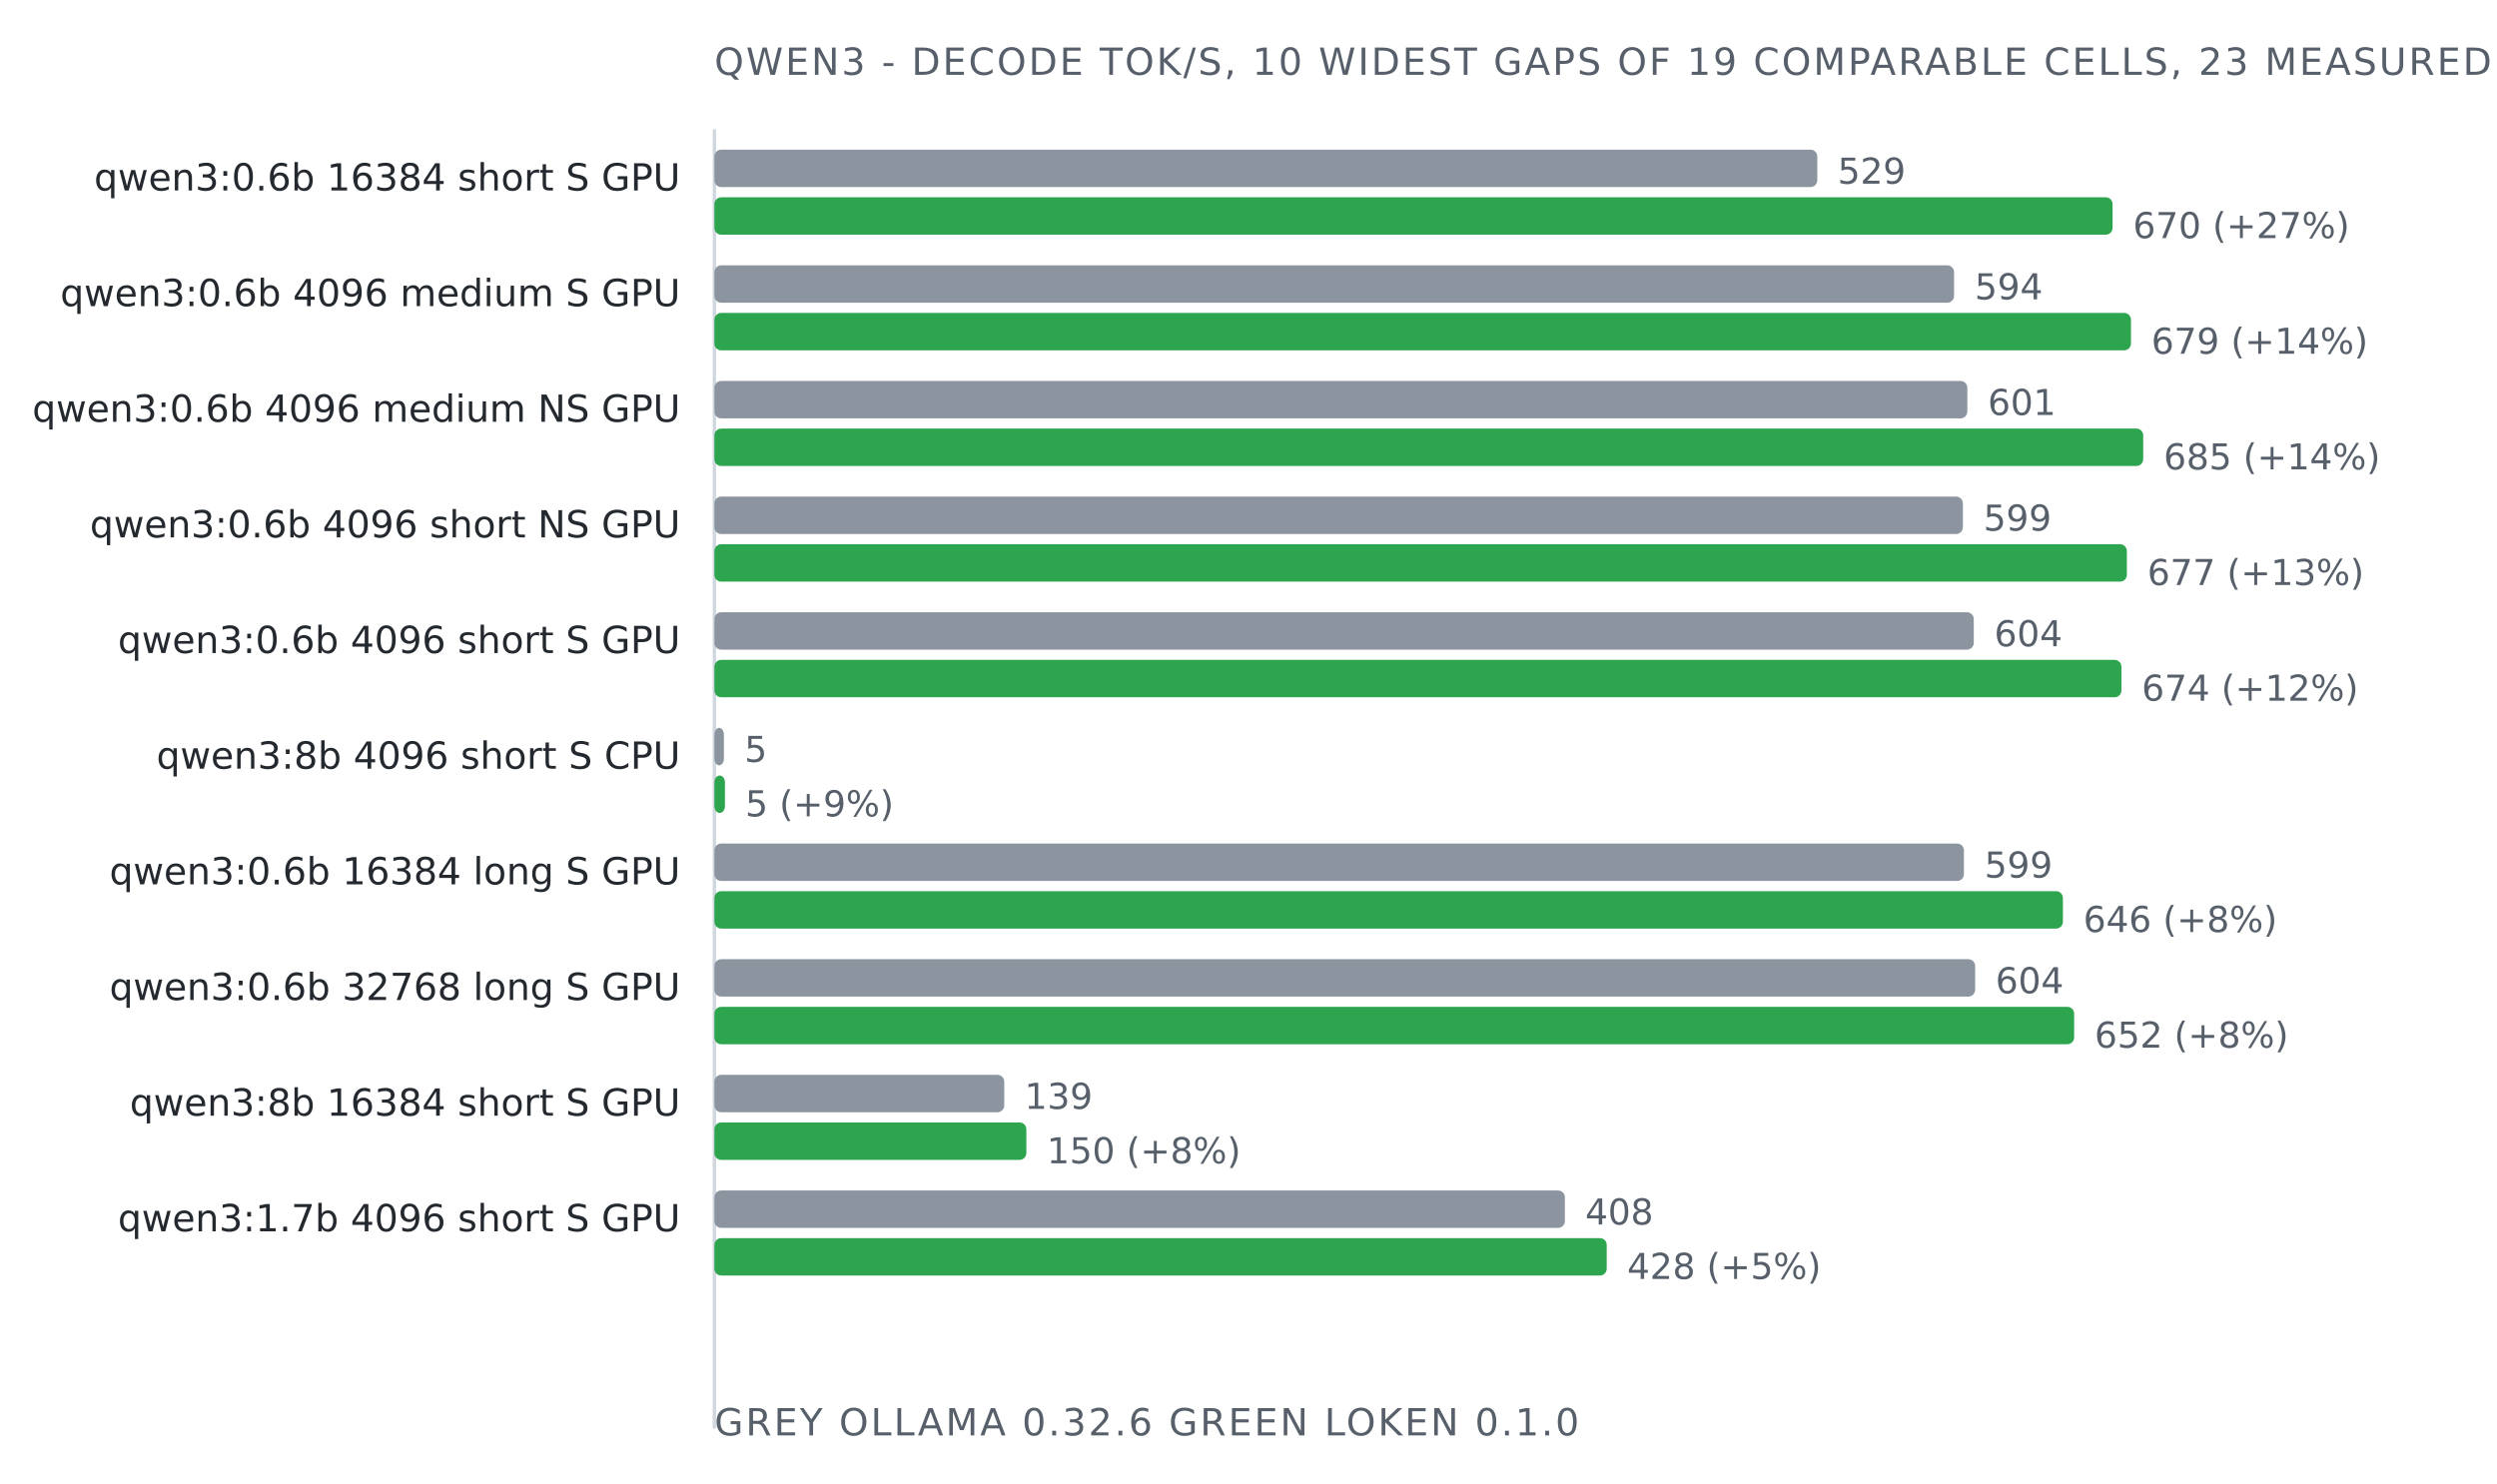
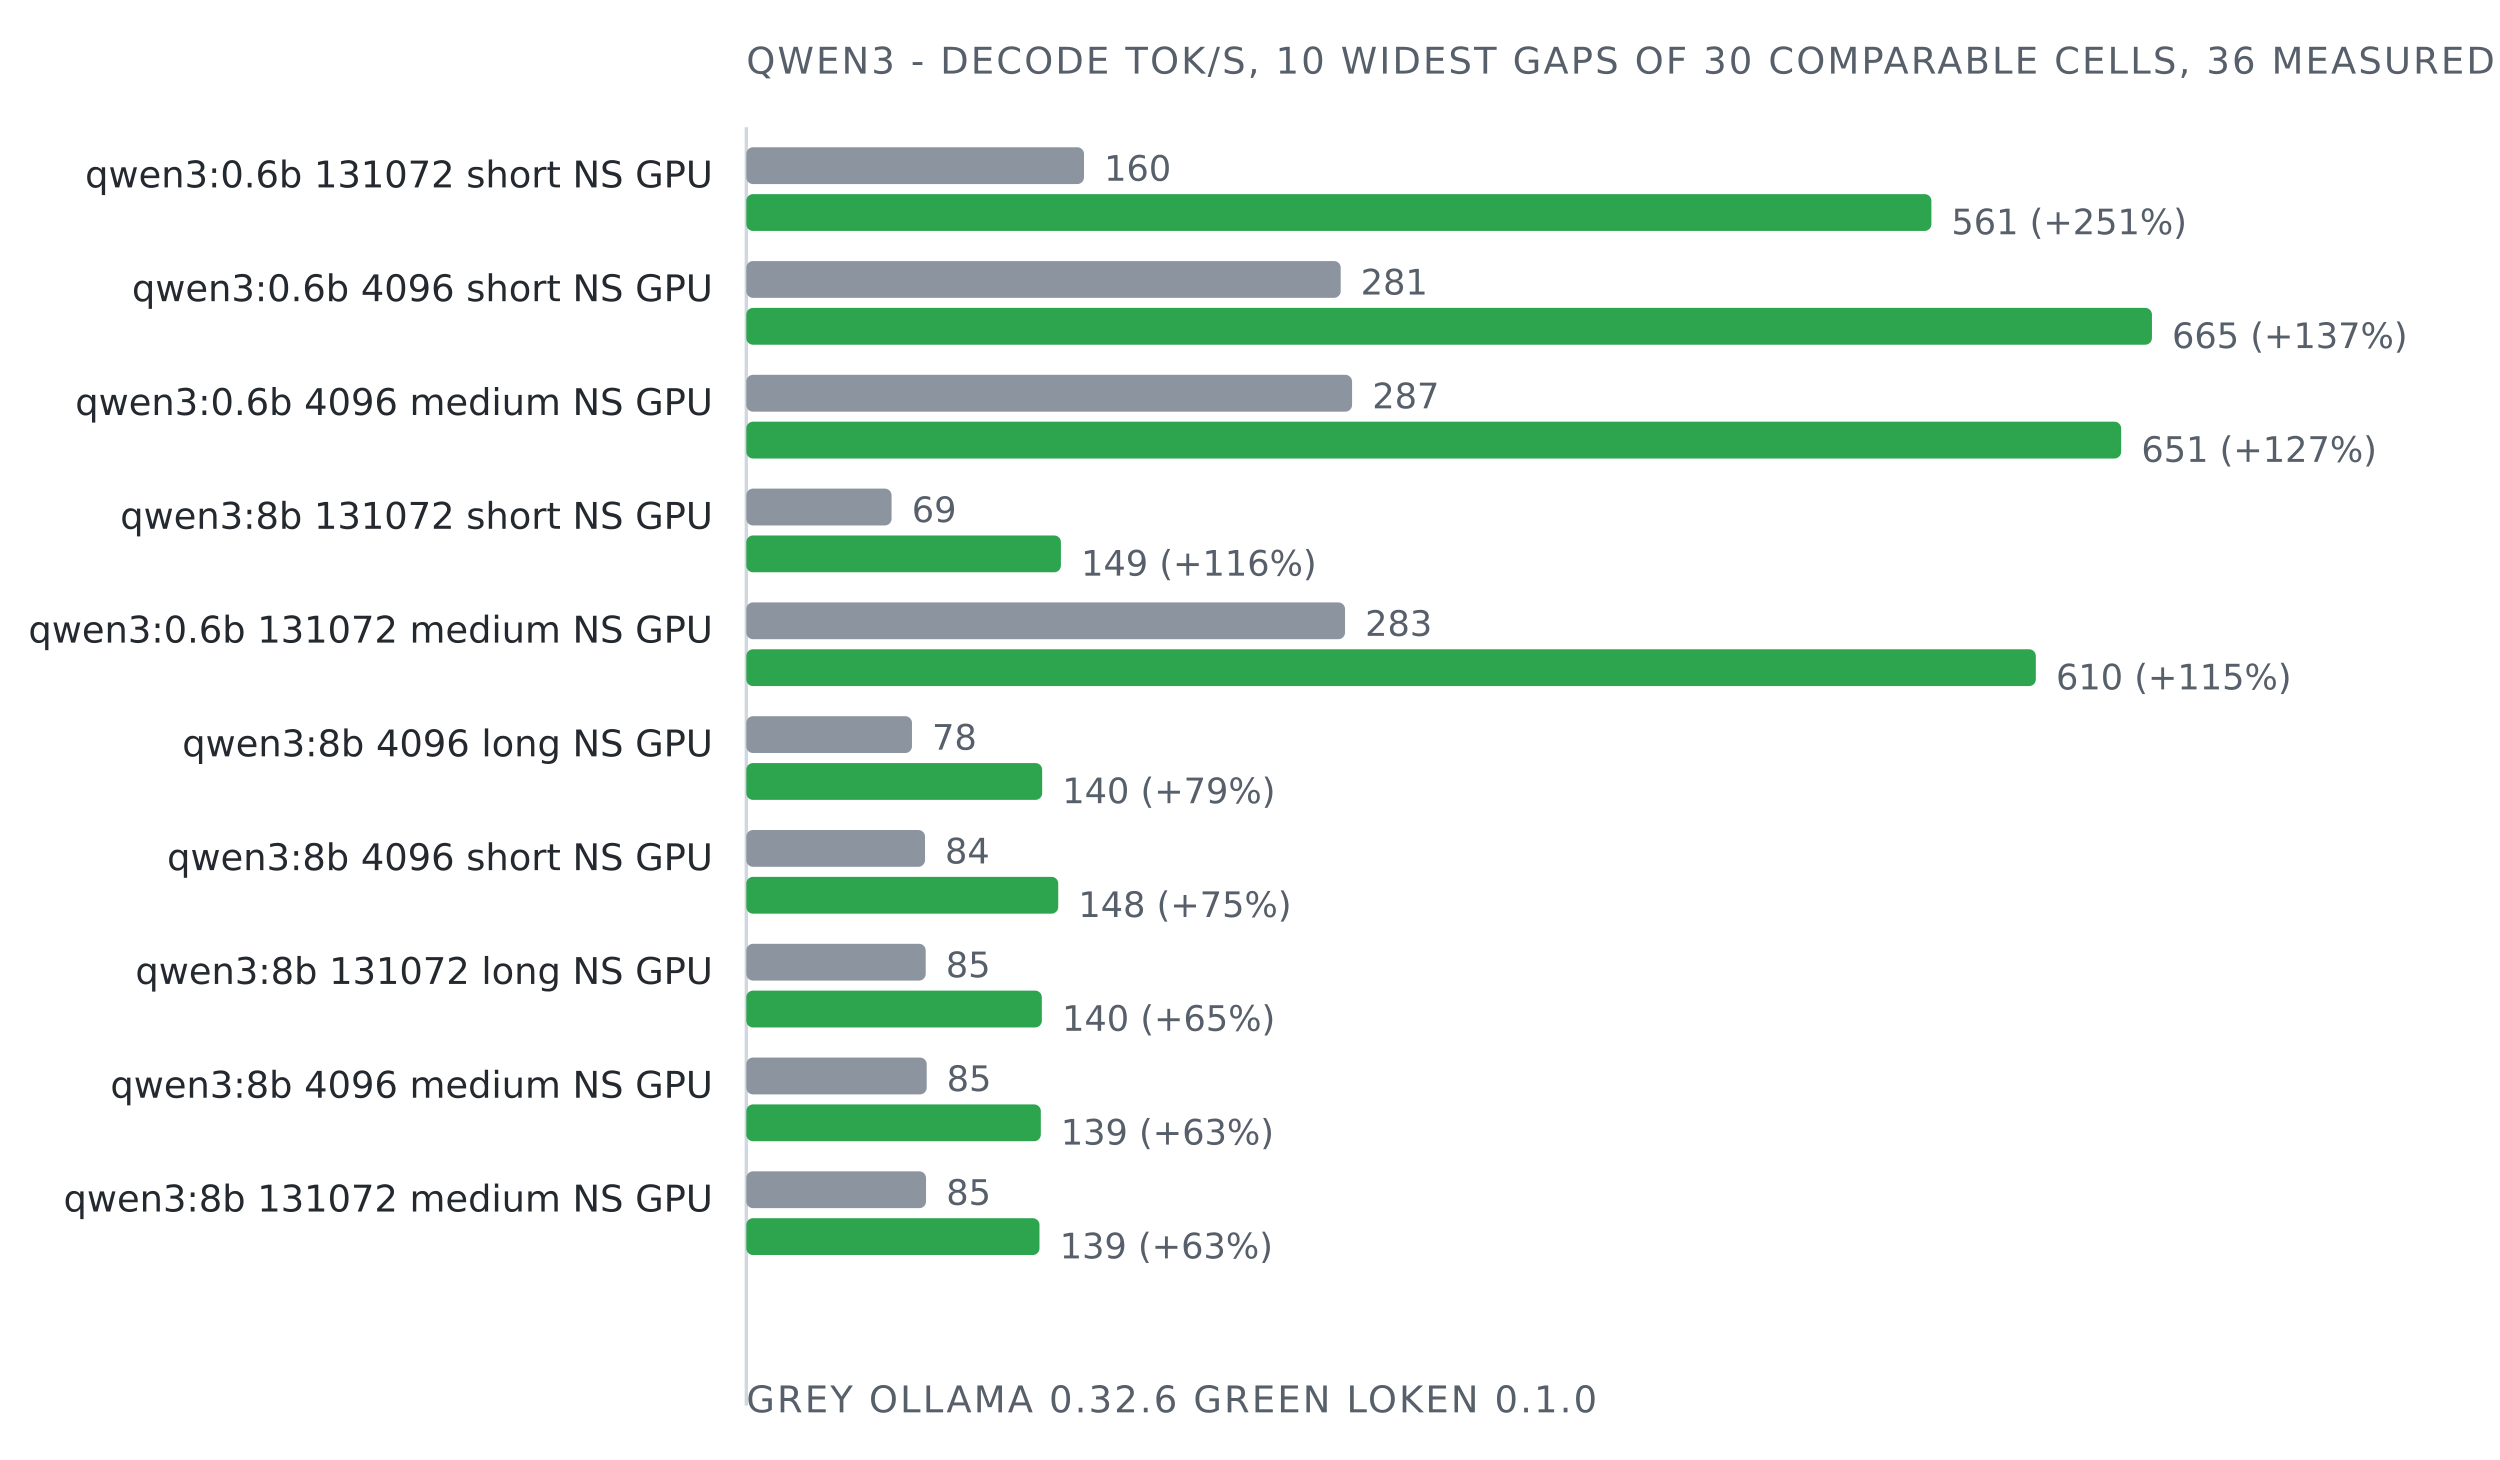
- <svg xmlns="http://www.w3.org/2000/svg" width="734" height="436" viewBox="0 0 734 436" font-family="DejaVu Sans, Liberation Sans, Helvetica, Arial, sans-serif">
+ <svg xmlns="http://www.w3.org/2000/svg" width="747" height="436" viewBox="0 0 747 436" font-family="DejaVu Sans, Liberation Sans, Helvetica, Arial, sans-serif">
  <style>.t{fill:#57606a;font-size:10.5px}.m{fill:#24292f;font-size:11px}.h{fill:#57606a;font-size:11px;letter-spacing:.06em}.o{fill:#8c959f}.l{fill:#2da44e}.ax{stroke:#d0d7de;stroke-width:1}@media (prefers-color-scheme:dark){.t,.h{fill:#8b949e}.m{fill:#e6edf3}.o{fill:#6e7681}.l{fill:#3fb950}.ax{stroke:#30363d}}</style>
-   <text class="h" x="210" y="22">QWEN3 - DECODE TOK/S, 10 WIDEST GAPS OF 19 COMPARABLE CELLS, 23 MEASURED</text>
-   <line class="ax" x1="210" y1="38" x2="210" y2="420" />
-   <text class="m" x="200" y="56" text-anchor="end">qwen3:0.6b 16384 short S GPU</text>
-   <rect class="o" x="210" y="44" width="324.2" height="11" rx="2" />
-   <rect class="l" x="210" y="58" width="411.0" height="11" rx="2" />
-   <text class="t" x="540.166" y="54">529</text>
-   <text class="t" x="626.987" y="70">670  (+27%)</text>
-   <text class="m" x="200" y="90" text-anchor="end">qwen3:0.6b 4096 medium S GPU</text>
-   <rect class="o" x="210" y="78" width="364.4" height="11" rx="2" />
-   <rect class="l" x="210" y="92" width="416.4" height="11" rx="2" />
-   <text class="t" x="580.45" y="88">594</text>
-   <text class="t" x="632.382" y="104">679  (+14%)</text>
-   <text class="m" x="200" y="124" text-anchor="end">qwen3:0.6b 4096 medium NS GPU</text>
-   <rect class="o" x="210" y="112" width="368.3" height="11" rx="2" />
-   <rect class="l" x="210" y="126" width="420.0" height="11" rx="2" />
-   <text class="t" x="584.312" y="122">601</text>
-   <text class="t" x="636.0" y="138">685  (+14%)</text>
-   <text class="m" x="200" y="158" text-anchor="end">qwen3:0.6b 4096 short NS GPU</text>
-   <rect class="o" x="210" y="146" width="367.0" height="11" rx="2" />
-   <rect class="l" x="210" y="160" width="415.2" height="11" rx="2" />
-   <text class="t" x="583.025" y="156">599</text>
-   <text class="t" x="631.218" y="172">677  (+13%)</text>
-   <text class="m" x="200" y="192" text-anchor="end">qwen3:0.6b 4096 short S GPU</text>
-   <rect class="o" x="210" y="180" width="370.2" height="11" rx="2" />
-   <rect class="l" x="210" y="194" width="413.6" height="11" rx="2" />
-   <text class="t" x="586.213" y="190">604</text>
-   <text class="t" x="629.562" y="206">674  (+12%)</text>
-   <text class="m" x="200" y="226" text-anchor="end">qwen3:8b 4096 short S CPU</text>
-   <rect class="o" x="210" y="214" width="2.8" height="11" rx="2" />
-   <rect class="l" x="210" y="228" width="3.1" height="11" rx="2" />
-   <text class="t" x="218.82" y="224">5</text>
-   <text class="t" x="219.066" y="240">5  (+9%)</text>
-   <text class="m" x="200" y="260" text-anchor="end">qwen3:0.6b 16384 long S GPU</text>
-   <rect class="o" x="210" y="248" width="367.3" height="11" rx="2" />
-   <rect class="l" x="210" y="262" width="396.4" height="11" rx="2" />
-   <text class="t" x="583.331" y="258">599</text>
-   <text class="t" x="612.394" y="274">646  (+8%)</text>
-   <text class="m" x="200" y="294" text-anchor="end">qwen3:0.6b 32768 long S GPU</text>
-   <rect class="o" x="210" y="282" width="370.6" height="11" rx="2" />
-   <rect class="l" x="210" y="296" width="399.7" height="11" rx="2" />
-   <text class="t" x="586.581" y="292">604</text>
-   <text class="t" x="615.705" y="308">652  (+8%)</text>
-   <text class="m" x="200" y="328" text-anchor="end">qwen3:8b 16384 short S GPU</text>
-   <rect class="o" x="210" y="316" width="85.2" height="11" rx="2" />
-   <rect class="l" x="210" y="330" width="91.7" height="11" rx="2" />
-   <text class="t" x="301.165" y="326">139</text>
-   <text class="t" x="307.726" y="342">150  (+8%)</text>
-   <text class="m" x="200" y="362" text-anchor="end">qwen3:1.7b 4096 short S GPU</text>
-   <rect class="o" x="210" y="350" width="250.0" height="11" rx="2" />
-   <rect class="l" x="210" y="364" width="262.3" height="11" rx="2" />
-   <text class="t" x="465.977" y="360">408</text>
-   <text class="t" x="478.301" y="376">428  (+5%)</text>
-   <text class="h" x="210" y="422">GREY OLLAMA 0.32.6   GREEN LOKEN 0.1.0</text>
+   <text class="h" x="223" y="22">QWEN3 - DECODE TOK/S, 10 WIDEST GAPS OF 30 COMPARABLE CELLS, 36 MEASURED</text>
+   <line class="ax" x1="223" y1="38" x2="223" y2="420" />
+   <text class="m" x="213" y="56" text-anchor="end">qwen3:0.6b 131072 short NS GPU</text>
+   <rect class="o" x="223" y="44" width="100.9" height="11" rx="2" />
+   <rect class="l" x="223" y="58" width="354.1" height="11" rx="2" />
+   <text class="t" x="329.911" y="54">160</text>
+   <text class="t" x="583.073" y="70">561  (+251%)</text>
+   <text class="m" x="213" y="90" text-anchor="end">qwen3:0.6b 4096 short NS GPU</text>
+   <rect class="o" x="223" y="78" width="177.6" height="11" rx="2" />
+   <rect class="l" x="223" y="92" width="420.0" height="11" rx="2" />
+   <text class="t" x="406.573" y="88">281</text>
+   <text class="t" x="649.0" y="104">665  (+137%)</text>
+   <text class="m" x="213" y="124" text-anchor="end">qwen3:0.6b 4096 medium NS GPU</text>
+   <rect class="o" x="223" y="112" width="181.0" height="11" rx="2" />
+   <rect class="l" x="223" y="126" width="410.8" height="11" rx="2" />
+   <text class="t" x="410.046" y="122">287</text>
+   <text class="t" x="639.843" y="138">651  (+127%)</text>
+   <text class="m" x="213" y="158" text-anchor="end">qwen3:8b 131072 short NS GPU</text>
+   <rect class="o" x="223" y="146" width="43.4" height="11" rx="2" />
+   <rect class="l" x="223" y="160" width="94.0" height="11" rx="2" />
+   <text class="t" x="272.446" y="156">69</text>
+   <text class="t" x="323.028" y="172">149  (+116%)</text>
+   <text class="m" x="213" y="192" text-anchor="end">qwen3:0.6b 131072 medium NS GPU</text>
+   <rect class="o" x="223" y="180" width="178.9" height="11" rx="2" />
+   <rect class="l" x="223" y="194" width="385.3" height="11" rx="2" />
+   <text class="t" x="407.899" y="190">283</text>
+   <text class="t" x="614.332" y="206">610  (+115%)</text>
+   <text class="m" x="213" y="226" text-anchor="end">qwen3:8b 4096 long NS GPU</text>
+   <rect class="o" x="223" y="214" width="49.5" height="11" rx="2" />
+   <rect class="l" x="223" y="228" width="88.4" height="11" rx="2" />
+   <text class="t" x="278.508" y="224">78</text>
+   <text class="t" x="317.408" y="240">140  (+79%)</text>
+   <text class="m" x="213" y="260" text-anchor="end">qwen3:8b 4096 short NS GPU</text>
+   <rect class="o" x="223" y="248" width="53.4" height="11" rx="2" />
+   <rect class="l" x="223" y="262" width="93.2" height="11" rx="2" />
+   <text class="t" x="282.36" y="258">84</text>
+   <text class="t" x="322.207" y="274">148  (+75%)</text>
+   <text class="m" x="213" y="294" text-anchor="end">qwen3:8b 131072 long NS GPU</text>
+   <rect class="o" x="223" y="282" width="53.6" height="11" rx="2" />
+   <rect class="l" x="223" y="296" width="88.3" height="11" rx="2" />
+   <text class="t" x="282.613" y="292">85</text>
+   <text class="t" x="317.345" y="308">140  (+65%)</text>
+   <text class="m" x="213" y="328" text-anchor="end">qwen3:8b 4096 medium NS GPU</text>
+   <rect class="o" x="223" y="316" width="53.9" height="11" rx="2" />
+   <rect class="l" x="223" y="330" width="88.0" height="11" rx="2" />
+   <text class="t" x="282.866" y="326">85</text>
+   <text class="t" x="316.966" y="342">139  (+63%)</text>
+   <text class="m" x="213" y="362" text-anchor="end">qwen3:8b 131072 medium NS GPU</text>
+   <rect class="o" x="223" y="350" width="53.7" height="11" rx="2" />
+   <rect class="l" x="223" y="364" width="87.6" height="11" rx="2" />
+   <text class="t" x="282.739" y="360">85</text>
+   <text class="t" x="316.65" y="376">139  (+63%)</text>
+   <text class="h" x="223" y="422">GREY OLLAMA 0.32.6   GREEN LOKEN 0.1.0</text>
</svg>
